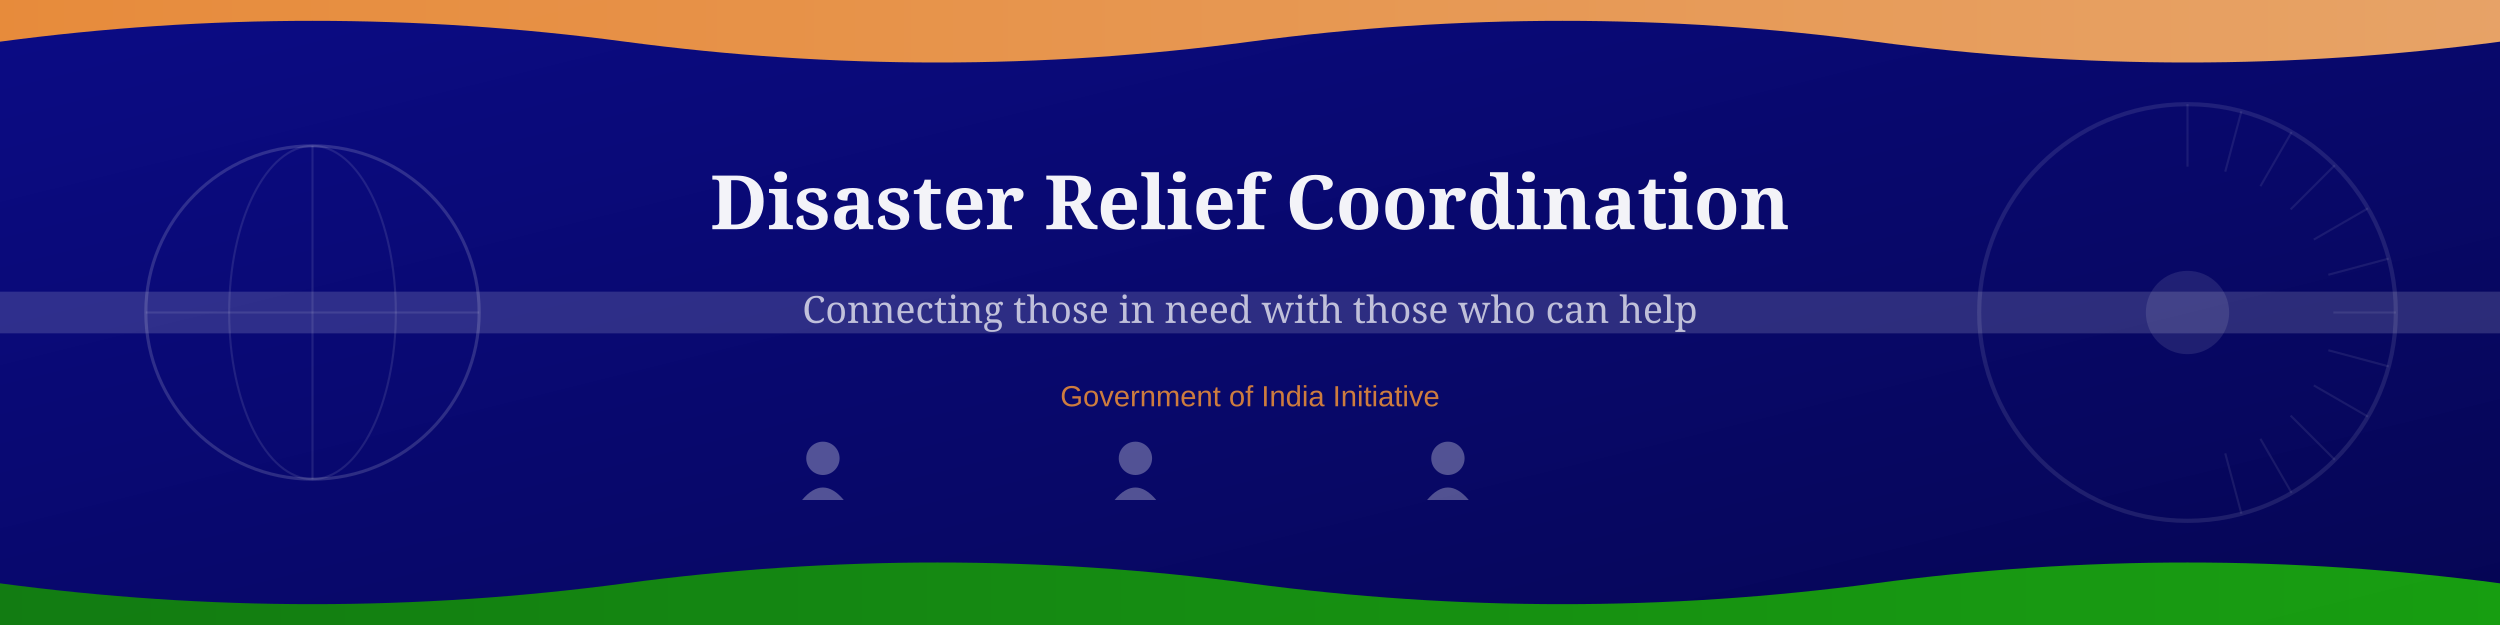
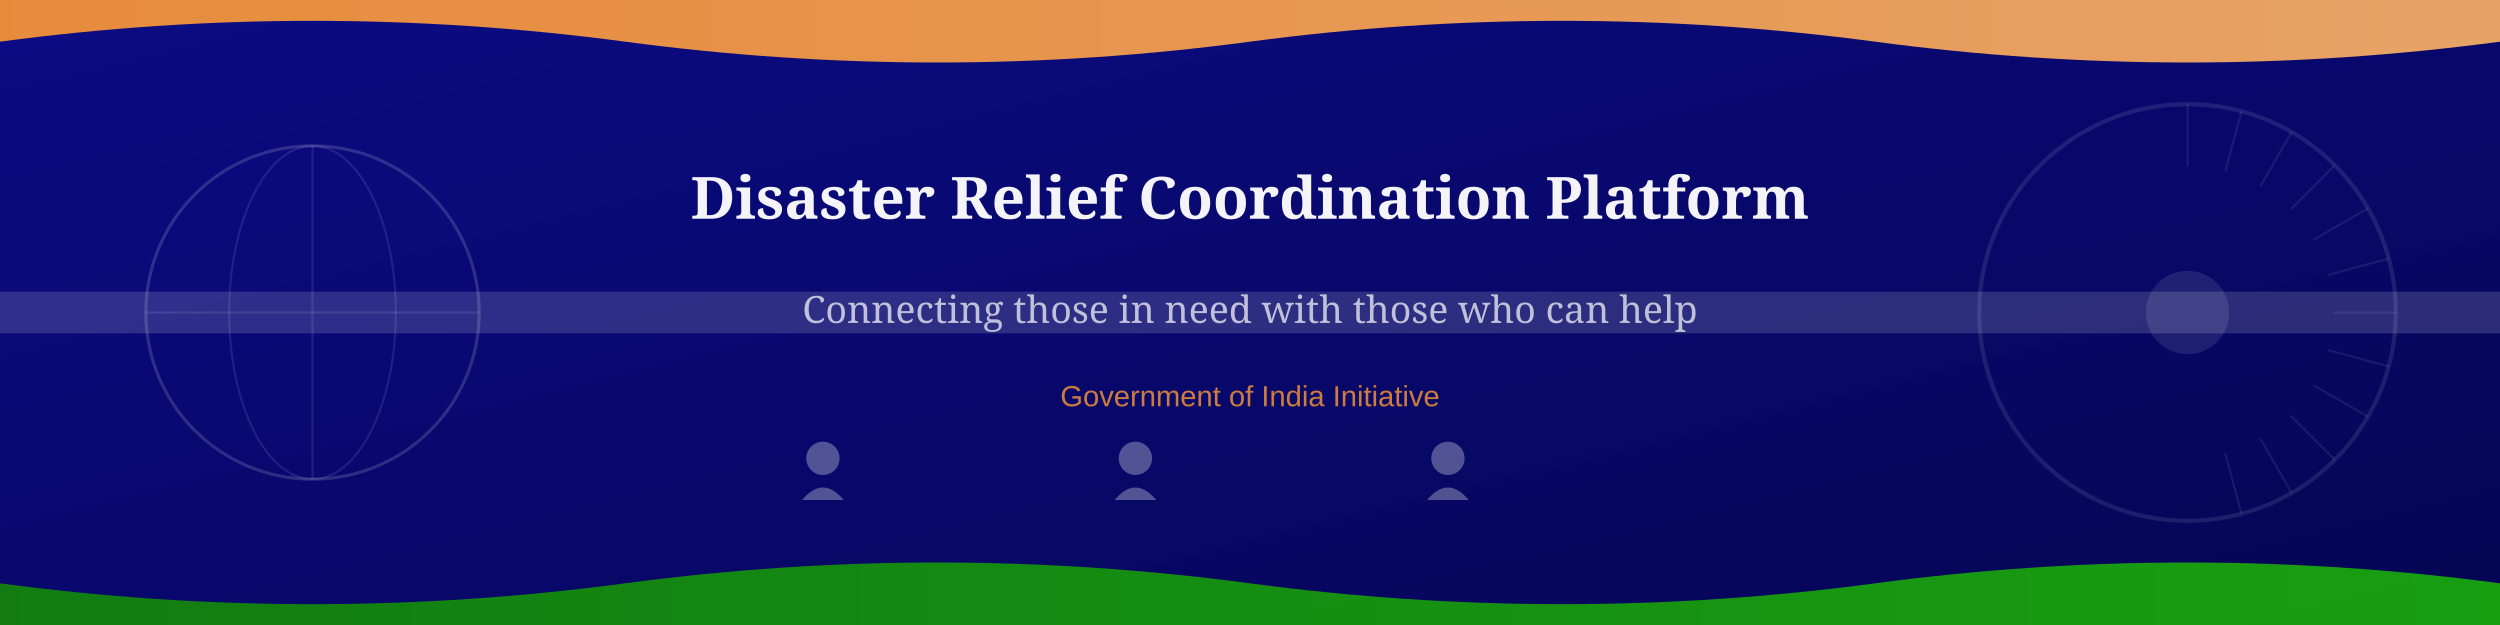
<svg xmlns="http://www.w3.org/2000/svg" viewBox="0 0 1200 300" fill="none">
  <defs>
    <linearGradient id="bg" x1="0%" y1="0%" x2="100%" y2="100%">
      <stop offset="0%" style="stop-color:#000080;stop-opacity:0.95" />
      <stop offset="100%" style="stop-color:#000050;stop-opacity:0.98" />
    </linearGradient>
    <linearGradient id="saffronWave" x1="0%" y1="0%" x2="100%" y2="0%">
      <stop offset="0%" style="stop-color:#FF9933" />
      <stop offset="100%" style="stop-color:#FFB366" />
    </linearGradient>
    <linearGradient id="greenWave" x1="0%" y1="0%" x2="100%" y2="0%">
      <stop offset="0%" style="stop-color:#138808" />
      <stop offset="100%" style="stop-color:#1AAF0A" />
    </linearGradient>
  </defs>
  <rect width="1200" height="300" fill="url(#bg)" />
  <path d="M0,20 Q150,0 300,20 T600,20 T900,20 T1200,20 L1200,0 L0,0 Z" fill="url(#saffronWave)" opacity="0.9" />
  <path d="M0,280 Q150,300 300,280 T600,280 T900,280 T1200,280 L1200,300 L0,300 Z" fill="url(#greenWave)" opacity="0.9" />
  <rect x="0" y="140" width="1200" height="20" fill="white" opacity="0.15" />
  <circle cx="1050" cy="150" r="100" fill="none" stroke="white" stroke-width="2" opacity="0.1" />
  <circle cx="1050" cy="150" r="20" fill="white" opacity="0.1" />
  <g stroke="white" stroke-width="1" opacity="0.08">
    <line x1="1050" y1="50" x2="1050" y2="80" transform="rotate(0 1050 150)" />
    <line x1="1050" y1="50" x2="1050" y2="80" transform="rotate(15 1050 150)" />
    <line x1="1050" y1="50" x2="1050" y2="80" transform="rotate(30 1050 150)" />
    <line x1="1050" y1="50" x2="1050" y2="80" transform="rotate(45 1050 150)" />
    <line x1="1050" y1="50" x2="1050" y2="80" transform="rotate(60 1050 150)" />
    <line x1="1050" y1="50" x2="1050" y2="80" transform="rotate(75 1050 150)" />
    <line x1="1050" y1="50" x2="1050" y2="80" transform="rotate(90 1050 150)" />
    <line x1="1050" y1="50" x2="1050" y2="80" transform="rotate(105 1050 150)" />
    <line x1="1050" y1="50" x2="1050" y2="80" transform="rotate(120 1050 150)" />
    <line x1="1050" y1="50" x2="1050" y2="80" transform="rotate(135 1050 150)" />
    <line x1="1050" y1="50" x2="1050" y2="80" transform="rotate(150 1050 150)" />
    <line x1="1050" y1="50" x2="1050" y2="80" transform="rotate(165 1050 150)" />
  </g>
  <circle cx="150" cy="150" r="80" fill="none" stroke="white" stroke-width="1.5" opacity="0.15" />
  <ellipse cx="150" cy="150" rx="40" ry="80" fill="none" stroke="white" stroke-width="1" opacity="0.1" />
  <line x1="70" y1="150" x2="230" y2="150" stroke="white" stroke-width="1" opacity="0.1" />
  <line x1="150" y1="70" x2="150" y2="230" stroke="white" stroke-width="1" opacity="0.1" />
-   <text x="600" y="110" text-anchor="middle" font-family="Georgia, serif" font-size="36" font-weight="bold" fill="white" opacity="0.95">Disaster Relief Coordination</text>
+   <text x="600" y="105" text-anchor="middle" font-family="Georgia, serif" font-size="28" font-weight="bold" fill="white" opacity="0.95">Disaster Relief Coordination Platform</text>
  <text x="600" y="155" text-anchor="middle" font-family="Georgia, serif" font-size="18" fill="white" opacity="0.7">Connecting those in need with those who can help</text>
  <text x="600" y="195" text-anchor="middle" font-family="Arial, sans-serif" font-size="14" fill="#FF9933" opacity="0.8">Government of India Initiative</text>
  <g transform="translate(380, 210)" opacity="0.3">
    <circle cx="15" cy="10" r="8" fill="white" />
    <path d="M5,30 Q15,18 25,30" fill="white" />
  </g>
  <g transform="translate(530, 210)" opacity="0.3">
    <circle cx="15" cy="10" r="8" fill="white" />
    <path d="M5,30 Q15,18 25,30" fill="white" />
  </g>
  <g transform="translate(680, 210)" opacity="0.3">
    <circle cx="15" cy="10" r="8" fill="white" />
    <path d="M5,30 Q15,18 25,30" fill="white" />
  </g>
</svg>
